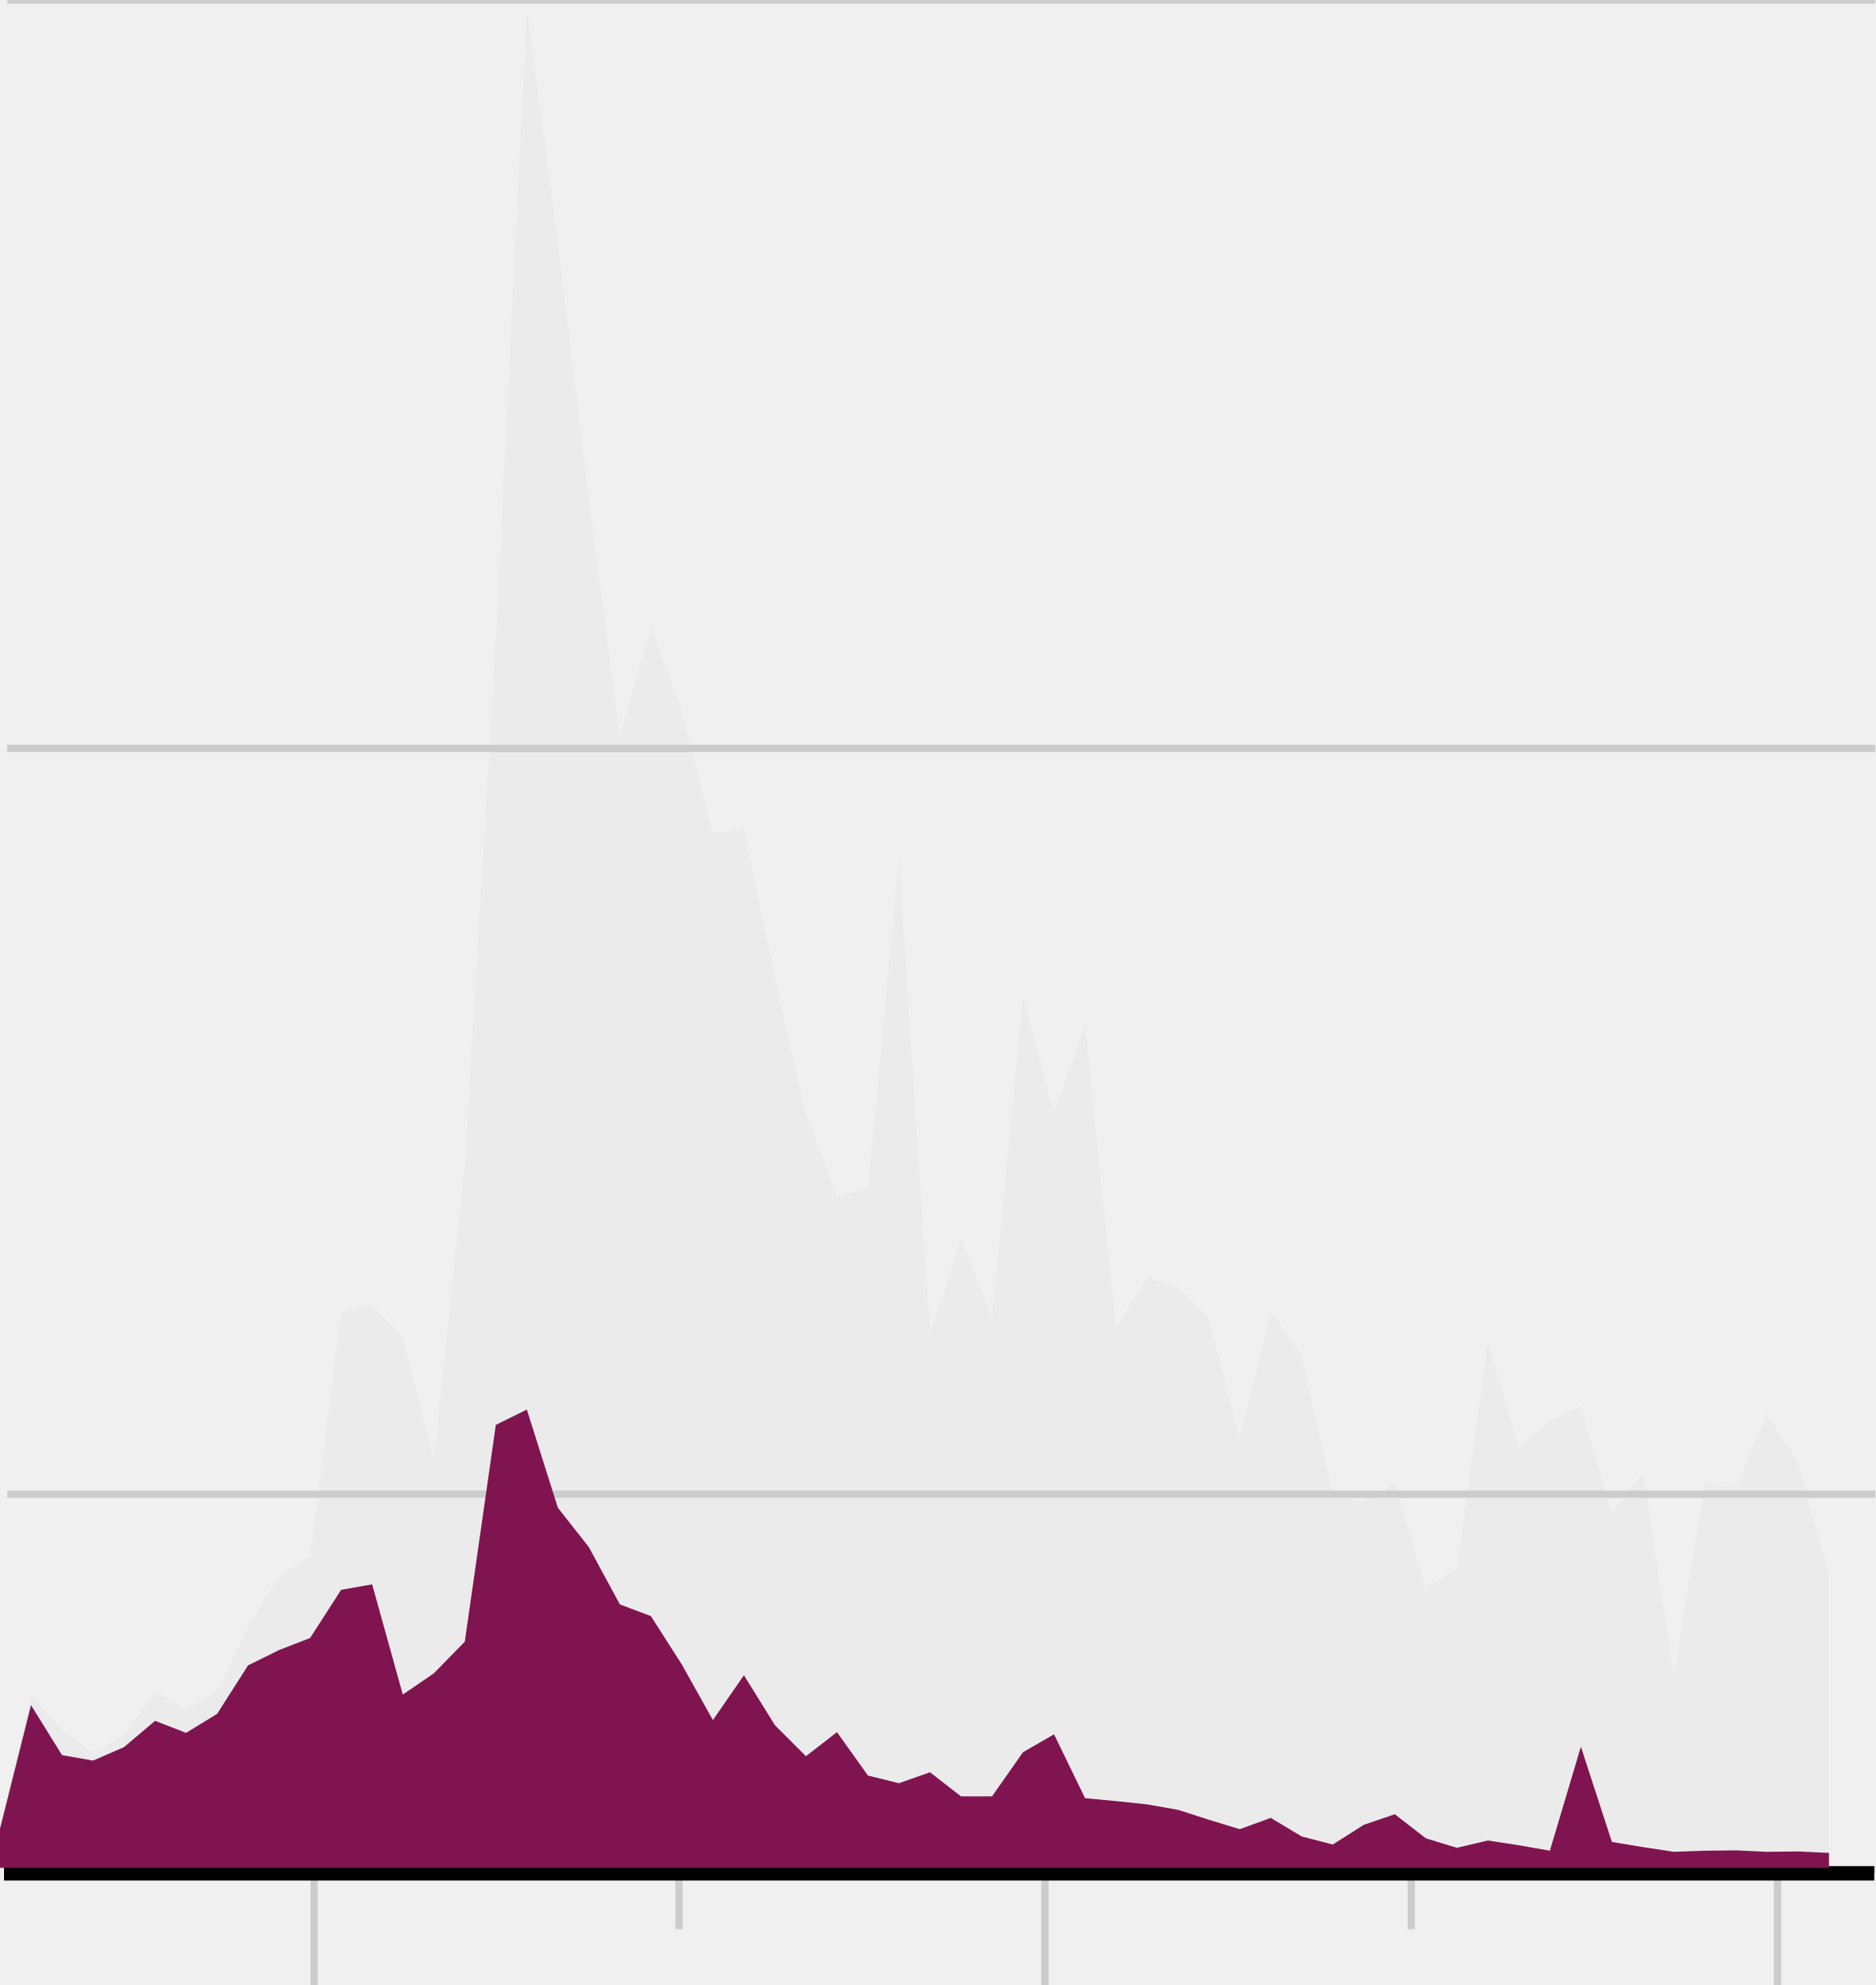
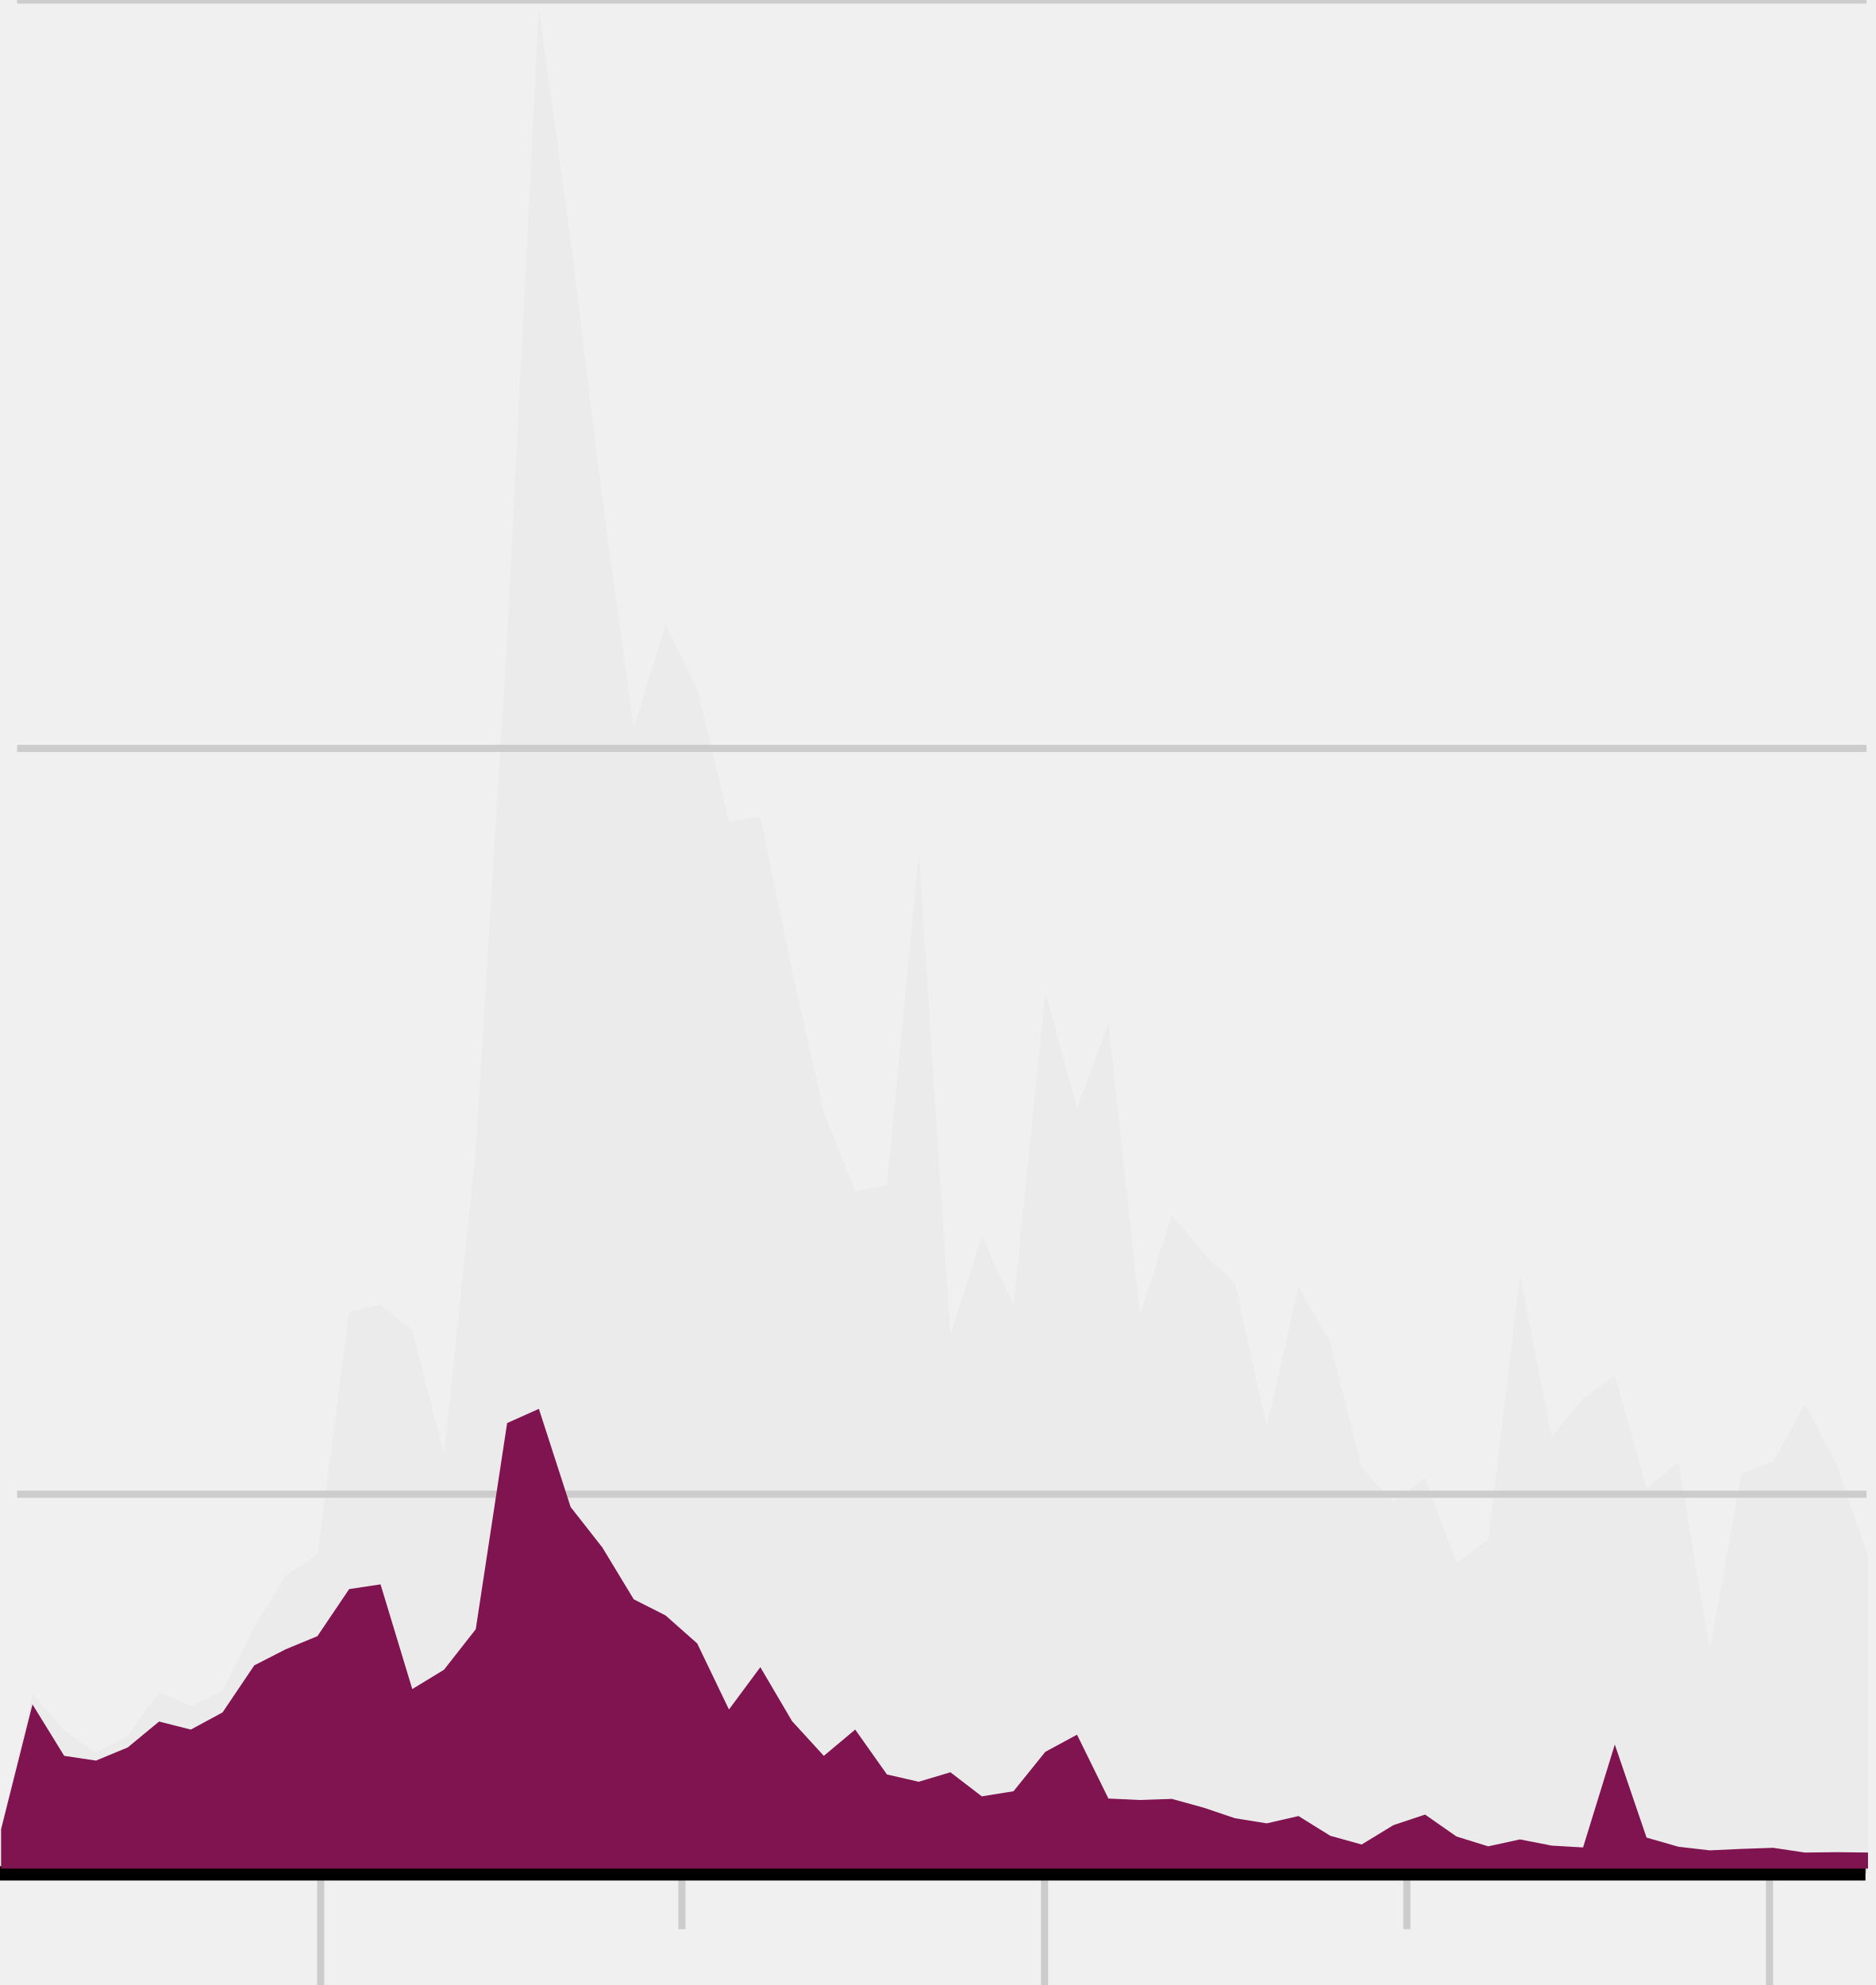
<svg xmlns="http://www.w3.org/2000/svg" version="1.1" id="Layer_1" x="0px" y="0px" viewBox="0 0 514 544" style="enable-background:new 0 0 514 544;" xml:space="preserve">
  <style type="text/css">
- 	.st0{fill:#EBEBEB;}
- 	.st1{fill:none;stroke:#CCCCCC;stroke-width:2;}
- 	.st2{fill:none;stroke:#000000;stroke-width:3.935;stroke-miterlimit:10;}
- 	.st3{fill:#801450;}
- 	.st4{fill:none;stroke:#CCCCCC;stroke-width:1.97;}
- 	.st5{fill:none;stroke:#000000;stroke-width:3.939;stroke-miterlimit:10;}
- 	.st6{fill:#C10000;}
- 	.st7{fill:#EE771A;}
- 	.st8{fill:#E2E2E2;}
- 	.st9{fill:#54594D;}
- 	.st10{fill:#44493D;}
- 	.st11{fill:none;stroke:#D5D5D5;stroke-width:2.559;stroke-miterlimit:10;}
- 	.st12{fill:#EFE8BD;}
- 	.st13{fill:#F9EEC2;}
- 	.st14{fill:#D9CEA2;}
- 	.st15{fill:#E9DEB2;}
- 	.st16{fill:#AEC6CE;}
- 	.st17{fill:#B2B2B1;}
- 	.st18{fill:#CEB08A;}
- 	.st19{fill:#E5E5E5;}
- 	.st20{fill:#BEA07A;}
- 	.st21{fill:none;stroke:#BEA07A;stroke-width:1.51;stroke-miterlimit:10;}
- 	.st22{fill:#AF9374;}
- 	.st23{fill:none;stroke:#BEA07A;stroke-width:3.024;stroke-miterlimit:10;}
- 	.st24{fill:#F1DCCB;}
- 	.st25{fill:#F5C499;}
- 	.st26{fill:#CB7F5D;}
- 	.st27{fill:#E3A580;}
- 	.st28{fill:#D39570;}
- 	.st29{fill:#DB9268;}
- 	.st30{fill:#FCB482;}
- 	.st31{fill:#D78458;}
- 	.st32{fill:#D9C8B6;}
- 	.st33{fill:#D1BCAB;}
- 	.st34{fill:#CB8258;}
- 	.st35{fill:#ECA472;}
- 	.st36{fill:#C77448;}
- 	.st37{fill:#BB6F4D;}
- 	.st38{fill:#E5B489;}
- 	.st39{fill:#F4EAE2;}
- 	.st40{fill:#AF7D52;}
+ 	.st0{fill:#E2E2E2;}
+ 	.st1{fill:#54594D;}
+ 	.st2{fill:#44493D;}
+ 	.st3{fill:none;stroke:#D5D5D5;stroke-width:2.559;stroke-miterlimit:10;}
+ 	.st4{fill:#EFE8BD;}
+ 	.st5{fill:#F9EEC2;}
+ 	.st6{fill:#D9CEA2;}
+ 	.st7{fill:#E9DEB2;}
+ 	.st8{fill:#AEC6CE;}
+ 	.st9{fill:#B2B2B1;}
+ 	.st10{fill:#CEB08A;}
+ 	.st11{fill:#E5E5E5;}
+ 	.st12{fill:#BEA07A;}
+ 	.st13{fill:none;stroke:#BEA07A;stroke-width:1.51;stroke-miterlimit:10;}
+ 	.st14{fill:#AF9374;}
+ 	.st15{fill:none;stroke:#BEA07A;stroke-width:3.024;stroke-miterlimit:10;}
+ 	.st16{fill:#F1DCCB;}
+ 	.st17{fill:#F5C499;}
+ 	.st18{fill:#CB7F5D;}
+ 	.st19{fill:#E3A580;}
+ 	.st20{fill:#D39570;}
+ 	.st21{fill:#DB9268;}
+ 	.st22{fill:#FCB482;}
+ 	.st23{fill:#D78458;}
+ 	.st24{fill:#D9C8B6;}
+ 	.st25{fill:#D1BCAB;}
+ 	.st26{fill:#CB8258;}
+ 	.st27{fill:#ECA472;}
+ 	.st28{fill:#C77448;}
+ 	.st29{fill:#BB6F4D;}
+ 	.st30{fill:#E5B489;}
+ 	.st31{fill:#F4EAE2;}
+ 	.st32{fill:#AF7D52;}
+ 	.st33{fill:#F2E0AF;}
+ 	.st34{fill:#E5D5B5;}
+ 	.st35{fill:#D3C29B;}
+ 	.st36{fill:#F2F6F6;}
+ 	.st37{fill:#EFEFEF;}
+ 	.st38{fill:#FFFFFF;}
+ 	.st39{fill:#333333;}
+ 	.st40{fill:#EBEBEB;}
+ 	.st41{fill:none;stroke:#CCCCCC;stroke-width:1.962;}
+ 	.st42{fill:none;stroke:#CCCCCC;stroke-width:1.964;}
+ 	.st43{fill:none;stroke:#CCCCCC;stroke-width:1.958;}
+ 	.st44{fill:none;stroke:#000000;stroke-width:3.932;stroke-miterlimit:10;}
+ 	.st45{fill:#801450;}
+ 	.st46{fill:none;stroke:#000000;stroke-width:3.939;stroke-miterlimit:10;}
+ 	.st47{fill:#C10000;}
+ 	.st48{fill:none;stroke:#000000;stroke-width:3.939;stroke-miterlimit:10;}
+ 	.st49{fill:#EE771A;}
</style>
+   <polygon class="st40" points="512,512.1 0.3,512.1 0.3,501.2 8.9,464.2 17.6,474.2 26.3,480.3 35,475.7 43.6,463.7 52.3,467.6   61,463.4 69.7,445.9 78.3,431.8 87,426.1 95.7,359.5 104.3,357.6 113,364.6 121.7,398.6 130.4,315.3 139,174.8 147.7,2.3   156.4,65.9 165.1,136.7 173.7,199.4 182.4,171.2 191.1,188.8 199.8,225.1 208.4,223.9 217.1,266.1 225.8,304.8 234.4,326.5   243.1,324.8 251.8,234 260.5,365.8 269.1,338.8 277.8,357.6 286.5,271.9 295.2,303.7 303.8,280.6 312.5,360.3 321.2,333   329.9,343.5 338.5,351.8 347.2,390.8 355.9,352.7 364.6,367.9 373.2,402.2 381.9,411.6 390.6,405 399.2,428.4 407.9,421.9   416.6,349.6 425.3,393.8 433.9,383.3 442.6,377 451.3,407.9 460,400.6 468.6,452.1 477.3,403.8 486,400.6 494.7,384.8 503.3,401.1   512,426.4 " />
+   <line class="st43" x1="87.9" y1="513.4" x2="87.9" y2="544" />
+   <line class="st43" x1="186.9" y1="513.4" x2="186.9" y2="528.7" />
+   <line class="st43" x1="286.3" y1="513.4" x2="286.3" y2="544" />
+   <line class="st43" x1="385.6" y1="513.4" x2="385.6" y2="528.7" />
+   <line class="st43" x1="485" y1="513.4" x2="485" y2="544" />
  <g>
    <g>
-       <polygon class="st0" points="501.3,511.9 0,511.9 0,501.1 8.5,464.4 17,474.1 25.5,480.4 34,475.6 42.5,463.5 51,468.4     59.5,463.7 68,445.8 76.5,431.9 85,426.7 93.5,359.6 102,357.6 110.4,366.5 118.9,399.8 127.4,319.2 135.9,175.3 144.4,2.5     152.9,66.2 161.4,136.6 169.9,201.5 178.4,171.9 186.9,194.8 195.4,228.4 203.9,227 212.4,267.7 220.9,305.3 229.4,327.7     237.9,325.8 246.4,235.3 254.9,365.8 263.4,339.4 271.9,361.2 280.4,273 288.9,305 297.4,280.9 305.9,363.9 314.4,350.2     322.9,352.6 331.3,361.2 339.8,394.1 348.3,359.5 356.8,371.4 365.3,409.3 373.8,411.8 382.3,406.5 390.8,435 399.3,430.1     407.8,367.7 416.3,396.8 424.8,389.2 433.3,385.4 441.8,414.7 450.3,403.6 458.8,459.1 467.3,406.5 475.8,407.6 484.3,387.5     492.8,400.9 501.3,431.4   " />
+       <line class="st43" x1="4.7" y1="512.4" x2="511.6" y2="512.4" />
+       <line class="st43" x1="4.7" y1="409.5" x2="511.6" y2="409.5" />
+       <line class="st43" x1="4.7" y1="205.1" x2="511.6" y2="205.1" />
+       <line class="st43" x1="4.7" y1="0" x2="511.6" y2="0" />
    </g>
-     <line class="st1" x1="86.1" y1="513.4" x2="86.1" y2="544" />
-     <line class="st1" x1="186.1" y1="513.4" x2="186.1" y2="528.7" />
-     <line class="st1" x1="286.4" y1="513.4" x2="286.4" y2="544" />
-     <line class="st1" x1="386.8" y1="513.4" x2="386.8" y2="528.7" />
-     <line class="st1" x1="487.2" y1="513.4" x2="487.2" y2="544" />
-     <g>
-       <g>
-         <line class="st1" x1="2" y1="512.4" x2="514" y2="512.4" />
-         <line class="st1" x1="2" y1="409.5" x2="514" y2="409.5" />
-         <line class="st1" x1="2" y1="205.1" x2="514" y2="205.1" />
-         <line class="st1" x1="2" y1="0" x2="514" y2="0" />
-       </g>
-     </g>
-     <line class="st2" x1="1.1" y1="513.4" x2="513.7" y2="513.4" />
-     <polygon class="st3" points="501.3,511.9 0,511.9 0,501.2 8.5,467.3 17,481 25.5,482.5 34,478.8 42.5,471.6 51,474.9 59.5,469.7    68,456.4 76.5,452.2 85,448.9 93.5,435.7 102,434.2 110.4,464.4 118.9,458.6 127.4,449.9 135.9,390.5 144.4,386.3 152.9,413.2    161.4,424 169.9,439.7 178.4,442.9 186.9,456.2 195.4,471.4 203.9,459.1 212.4,472.8 220.9,481.3 229.4,474.7 237.9,486.6    246.4,488.7 254.9,485.7 263.4,492.3 271.9,492.3 280.4,480.2 288.9,475.3 297.4,492.8 305.9,493.6 314.4,494.5 322.9,496    331.3,498.7 339.8,501.3 348.3,498.2 356.8,503.3 365.3,505.5 373.8,500.1 382.3,497.2 390.8,503.8 399.3,506.4 407.8,504.4    416.3,505.7 424.8,507.2 433.3,478.7 441.8,504.8 450.3,506.2 458.8,507.5 467.3,507.2 475.8,507.1 484.3,507.5 492.8,507.4    501.3,507.8  " />
+   </g>
+   <line class="st44" x1="-0.6" y1="513.4" x2="511.3" y2="513.4" />
+   <g>
+     <polygon class="st45" points="512,512.1 0.3,512.1 0.3,501.3 8.9,467.1 17.6,481.2 26.3,482.5 35,478.9 43.6,471.8 52.3,474    61,469.3 69.7,456.4 78.3,452 87,448.4 95.7,435.5 104.3,434.2 113,462.9 121.7,457.6 130.4,446.5 139,390 147.7,386.1 156.4,413    165.1,424.1 173.7,438.3 182.4,442.7 191.1,450.4 199.8,468.5 208.4,456.9 217.1,471.7 225.8,481.2 234.4,474 243.1,486.3    251.8,488.3 260.5,485.7 269.1,492.3 277.8,490.9 286.5,480.1 295.2,475.4 303.8,492.9 312.5,493.3 321.2,493 329.9,495.4    338.5,498.3 347.2,499.7 355.9,497.7 364.6,503.1 373.2,505.5 381.9,500.2 390.6,497.3 399.2,503.3 407.9,506 416.6,504.1    425.3,505.8 433.9,506.3 442.6,478.1 451.3,503.6 460,506.1 468.6,507.1 477.3,506.7 486,506.4 494.7,507.7 503.3,507.6 512,507.7     " />
  </g>
</svg>
